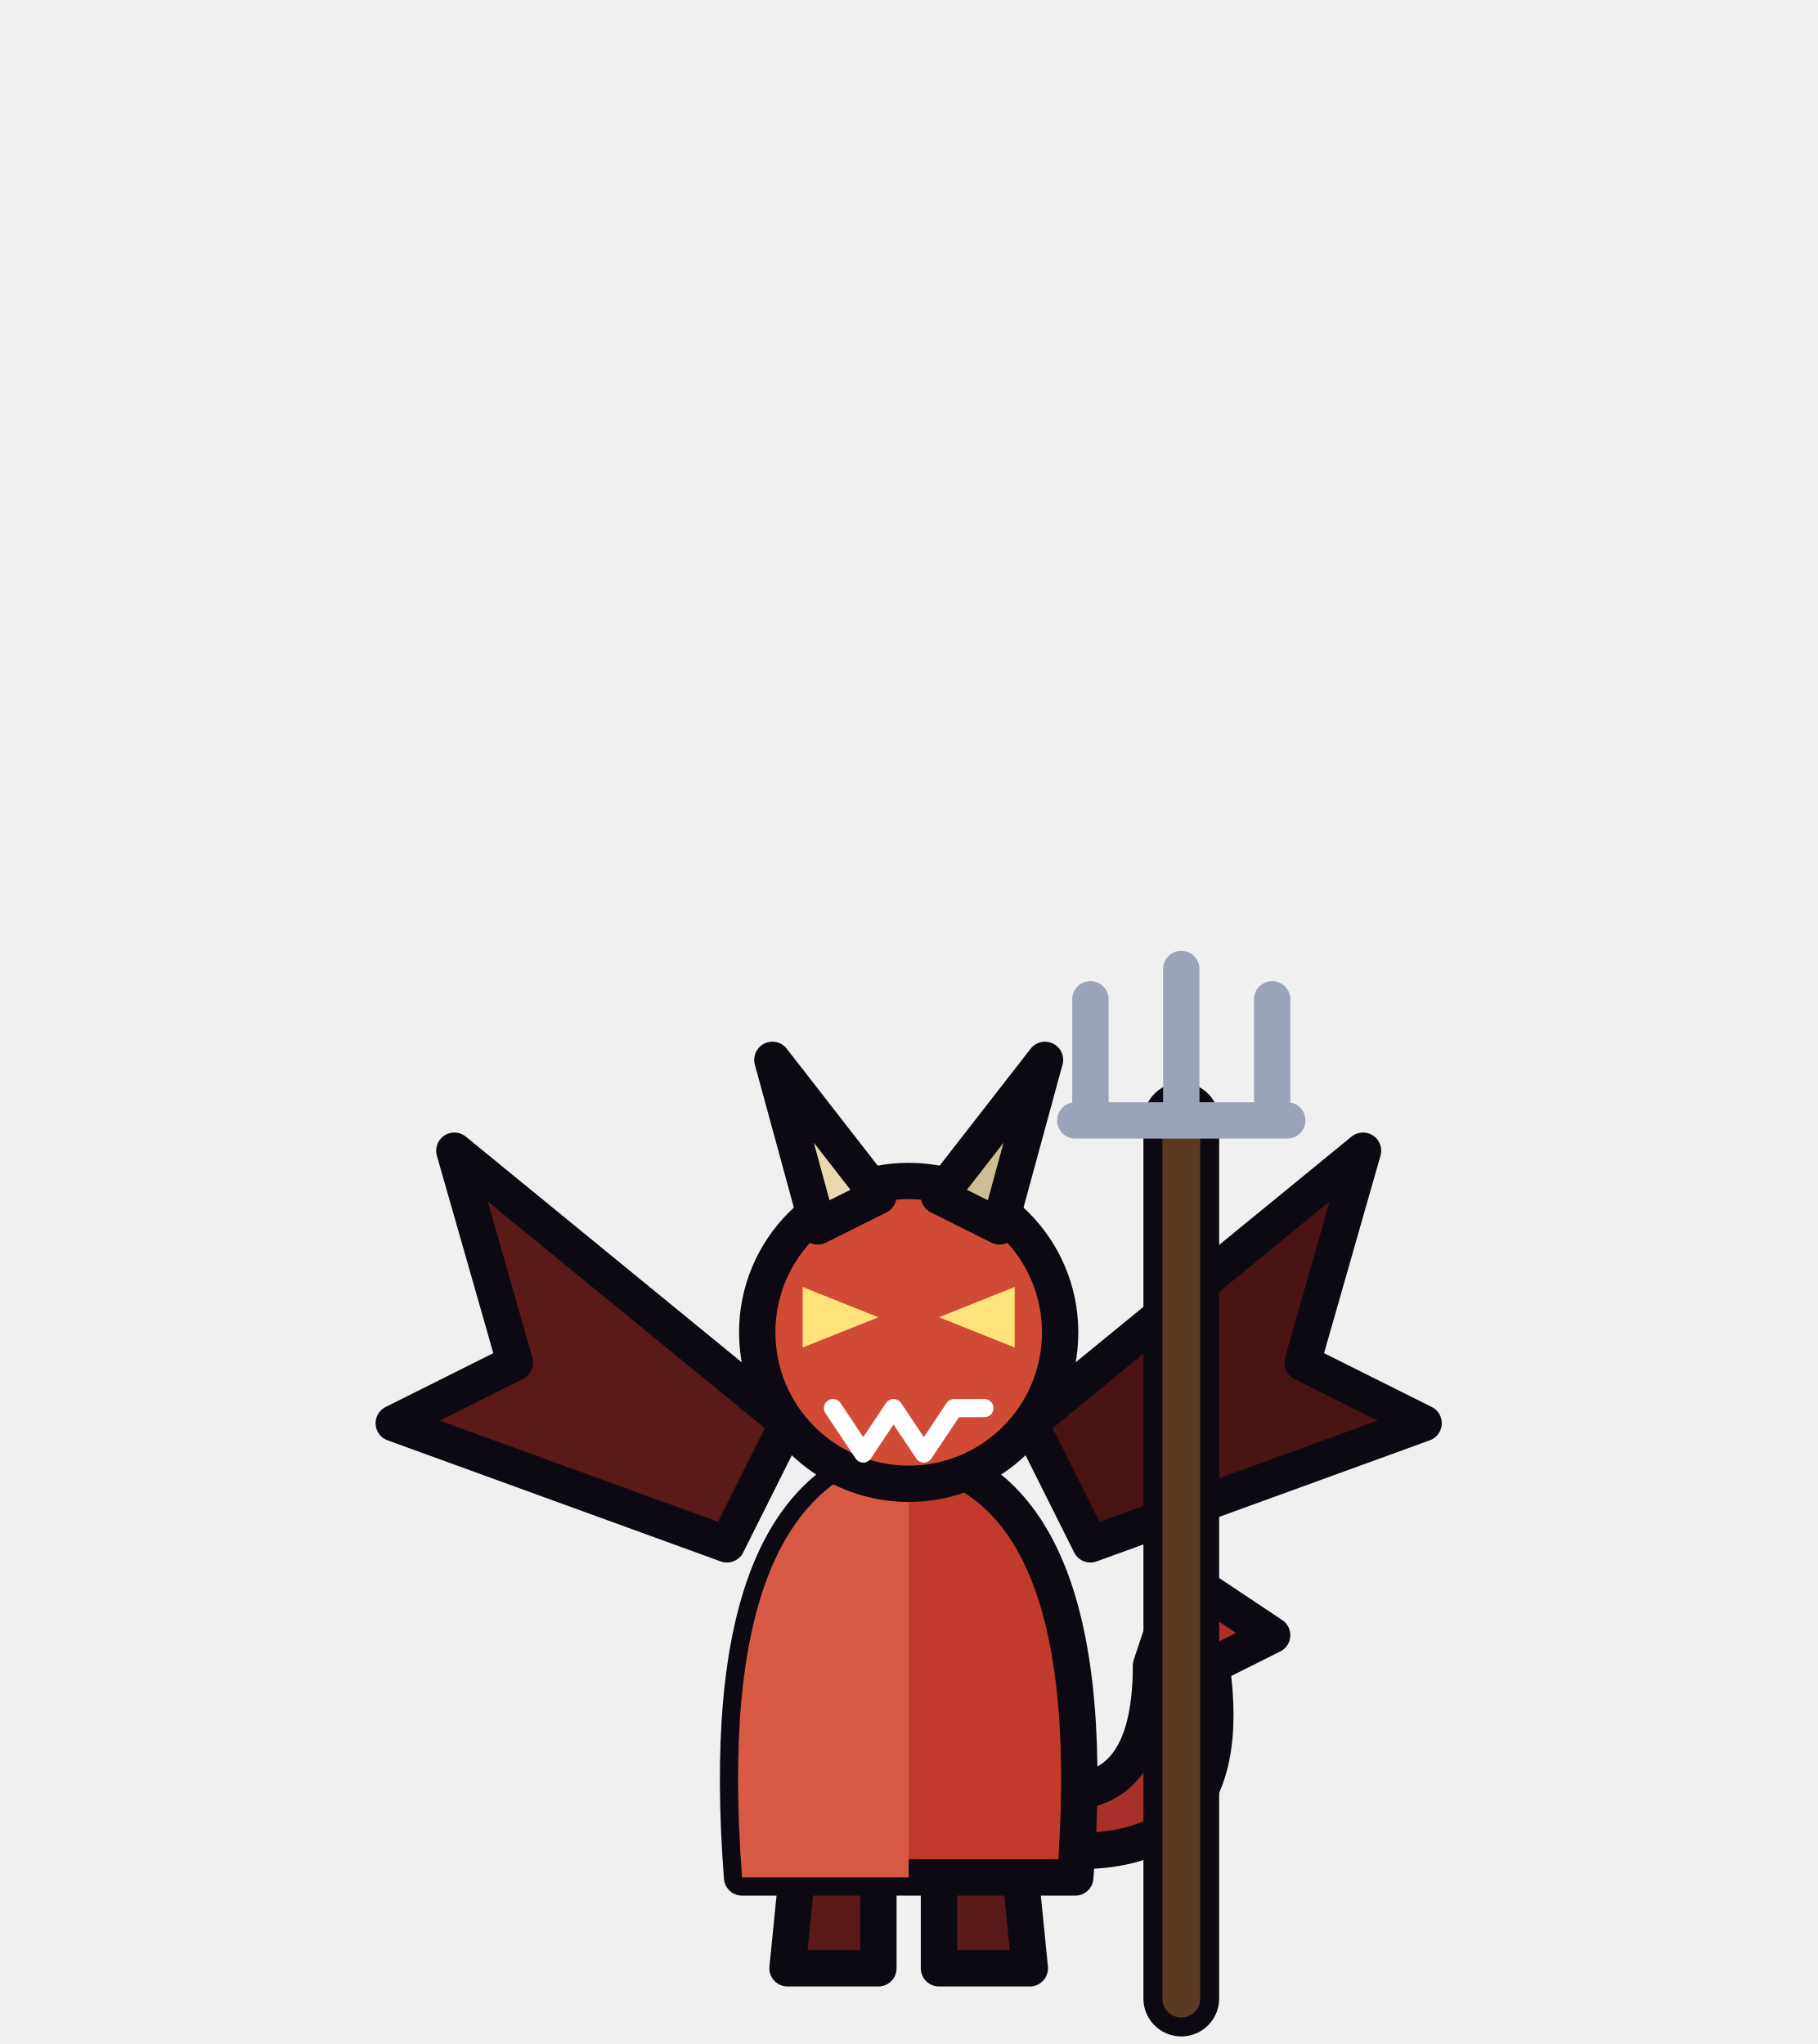
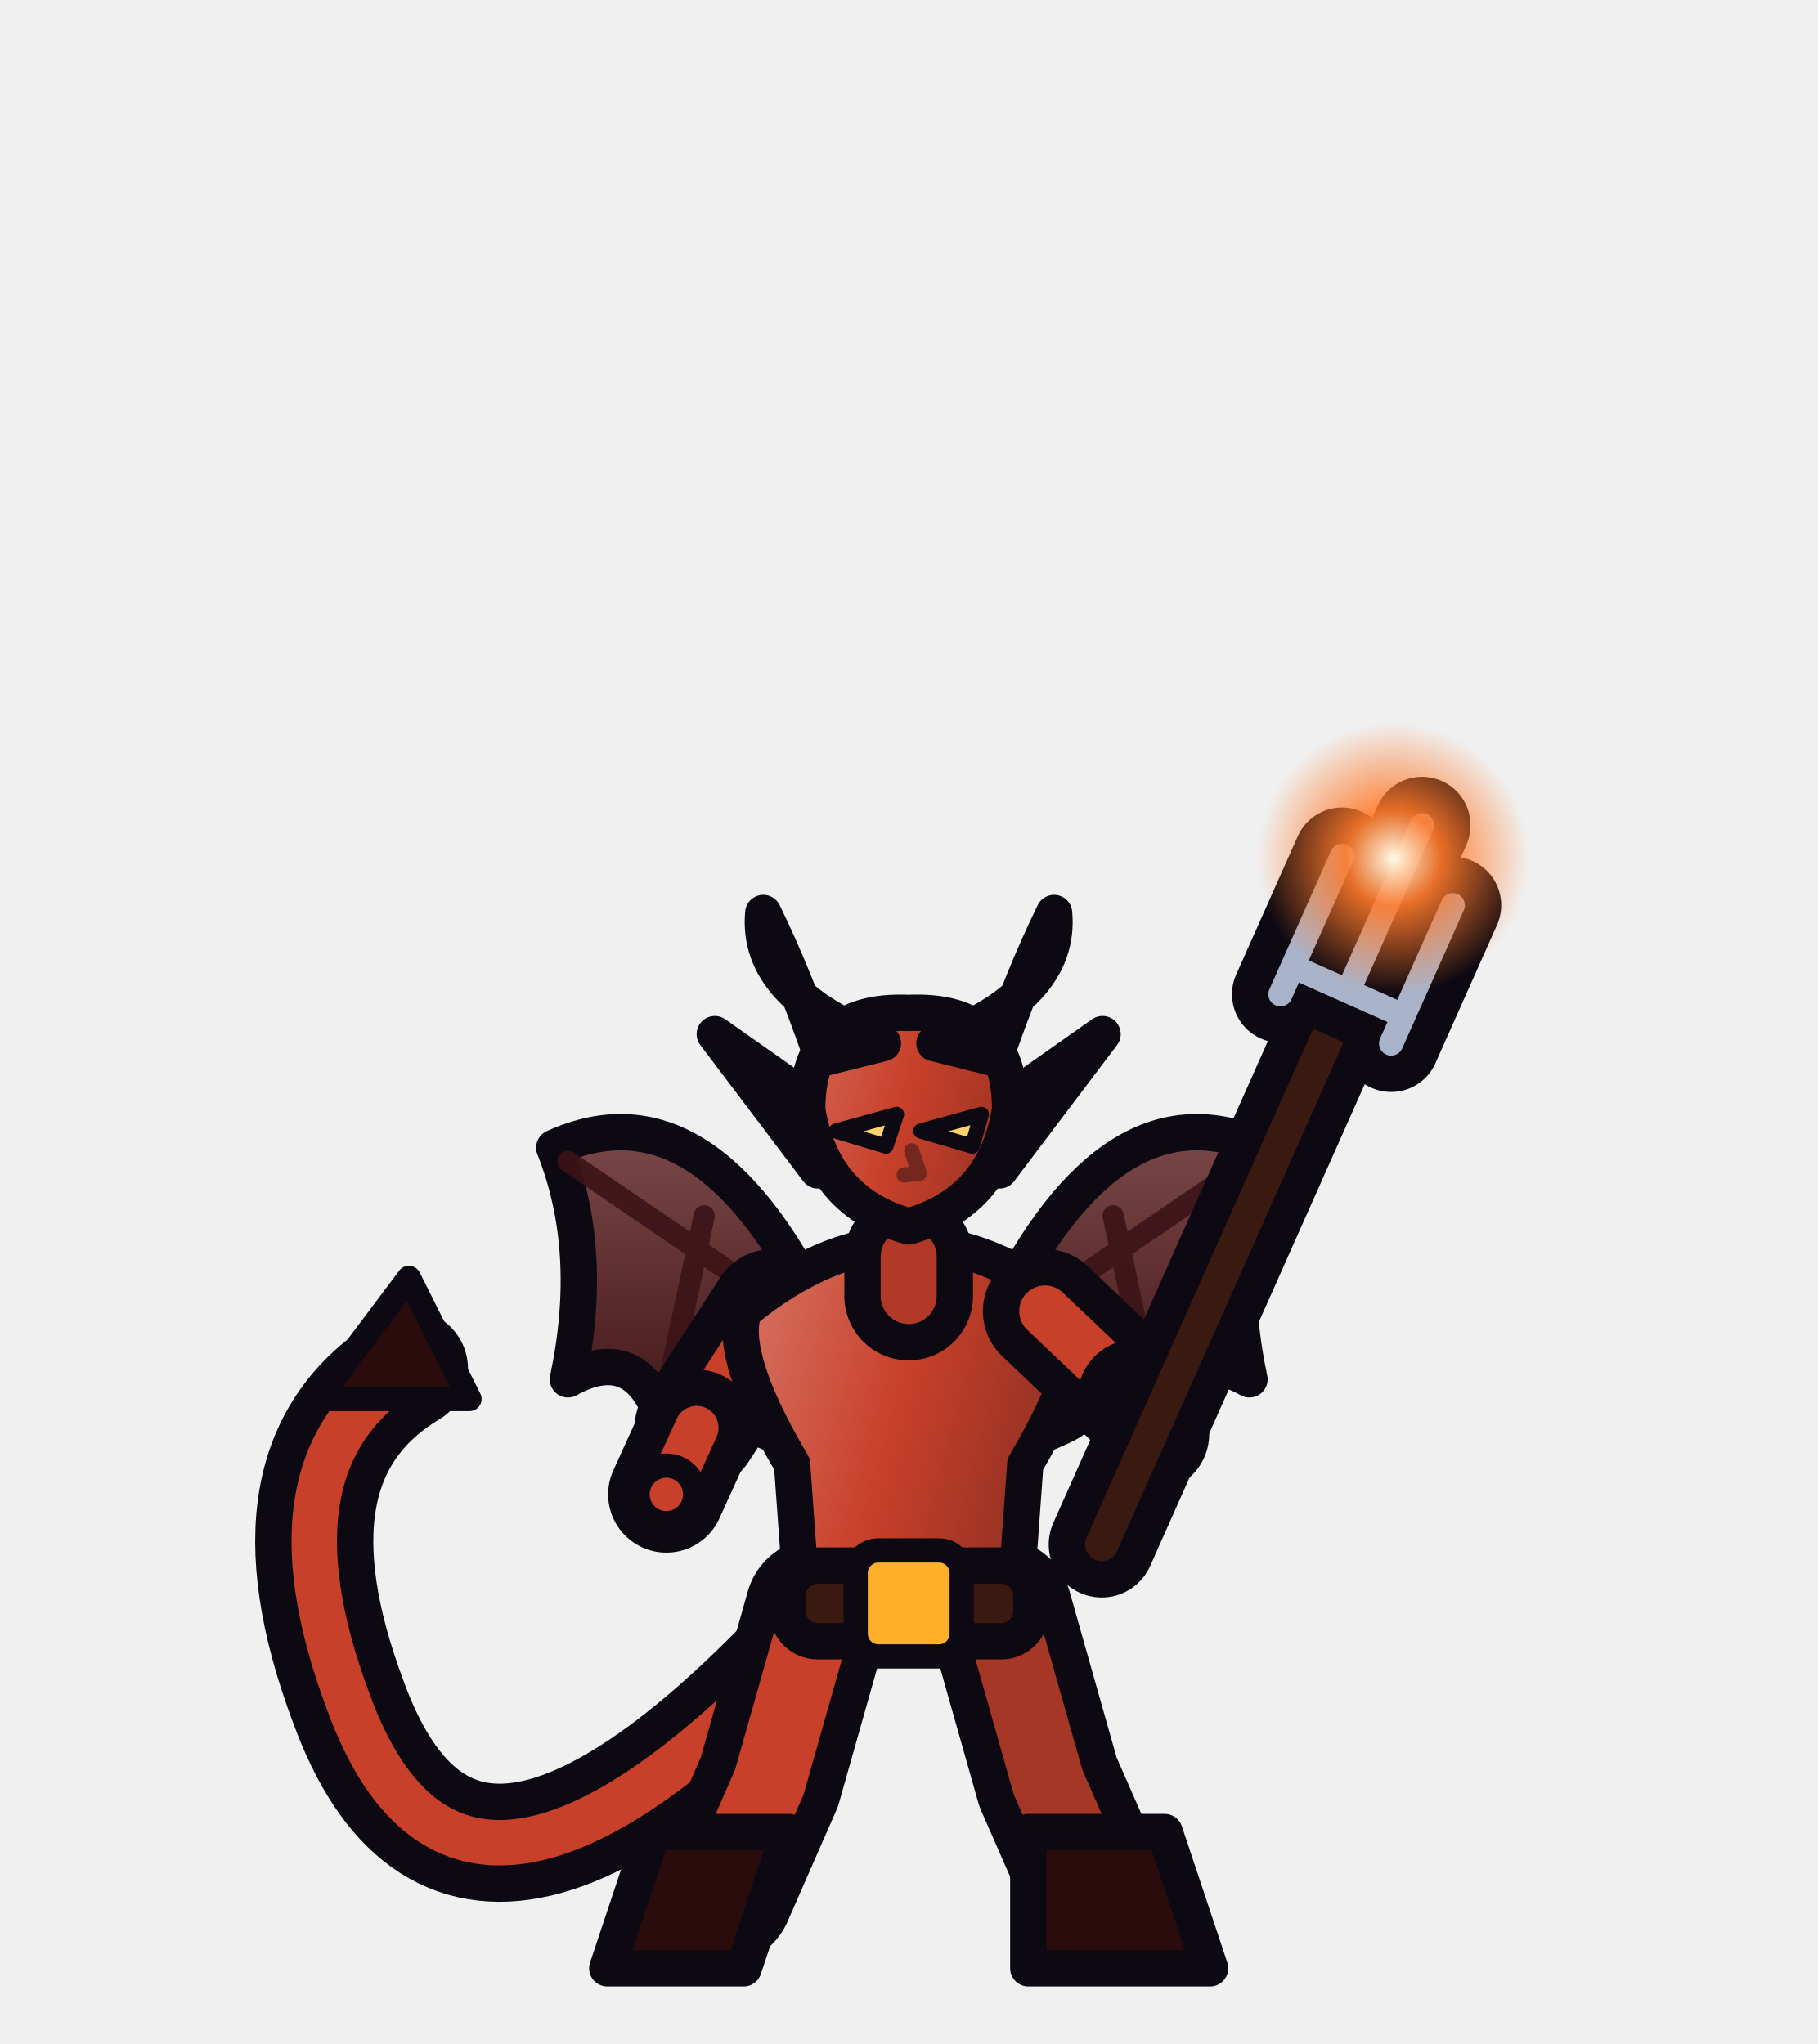
<svg xmlns="http://www.w3.org/2000/svg" viewBox="-60 -130 120 135" width="240" height="270">
+   <defs>
+     <linearGradient id="g454" x1="0" y1="0" x2="0" y2="1">
+       <stop offset="0" stop-color="#7b4848" />
+       <stop offset="1" stop-color="#3f1417" />
+     </linearGradient>
+     <linearGradient id="g455" x1="0" y1="0" x2="0" y2="1">
+       <stop offset="0" stop-color="#7b4848" />
+       <stop offset="1" stop-color="#3f1417" />
+     </linearGradient>
+     <radialGradient id="g456">
+       <stop offset="0" stop-color="#fffbe6" />
+       <stop offset=".35" stop-color="#ff7a2a" stop-opacity=".9" />
+       <stop offset="1" stop-color="#ff7a2a" stop-opacity="0" />
+     </radialGradient>
+     <linearGradient id="g457" x1="0" y1="0" x2="1" y2="0.3">
+       <stop offset="0" stop-color="#d77566" />
+       <stop offset=".55" stop-color="#c8402a" />
+       <stop offset="1" stop-color="#943123" />
+     </linearGradient>
+     <linearGradient id="g458" x1="0" y1="0" x2="1" y2="0.3">
+       <stop offset="0" stop-color="#d77566" />
+       <stop offset=".55" stop-color="#c8402a" />
+       <stop offset="1" stop-color="#943123" />
+     </linearGradient>
+     <linearGradient id="g459" x1="0" y1="0" x2="1" y2="0.3">
+       <stop offset="0" stop-color="#d77566" />
+       <stop offset=".55" stop-color="#c8402a" />
+       <stop offset="1" stop-color="#943123" />
+     </linearGradient>
+     <linearGradient id="g460" x1="0" y1="0" x2="1" y2="0.3">
+       <stop offset="0" stop-color="#d36655" />
+       <stop offset=".55" stop-color="#c8402a" />
+       <stop offset="1" stop-color="#a33525" />
+     </linearGradient>
+     <linearGradient id="g461" x1="0" y1="0" x2="0" y2="1">
+       <stop offset="0" stop-color="#6a5555" />
+       <stop offset="1" stop-color="#210b0e" />
+     </linearGradient>
+     <linearGradient id="g462" x1="0" y1="0" x2="0" y2="1">
+       <stop offset="0" stop-color="#6a5555" />
+       <stop offset="1" stop-color="#210b0e" />
+     </linearGradient>
+   </defs>
  <g stroke="#0d0912" stroke-width="2.4" stroke-linejoin="round" stroke-linecap="round">
-     <path d="M-8 -36 L-30 -54 L-26 -40 L-34 -36 L-12 -28 Z" fill="#5a1a1a" />
-     <path d="M8 -36 L30 -54 L26 -40 L34 -36 L12 -28 Z" fill="#4a1414" />
-     <path d="M8 -8 Q22 -6 20 -20 L24 -22 L18 -26 L16 -20 Q16 -10 8 -12 Z" fill="#a8302a" />
-     <path d="M-8 0 L-7 -10 L-2 -10 L-2 0 Z" fill="#5a1a1a" />
-     <path d="M8 0 L7 -10 L2 -10 L2 0 Z" fill="#5a1a1a" />
-     <path d="M18 2 L18 -56" stroke="#0d0912" stroke-width="5" />
-     <path d="M18 2 L18 -56" stroke="#5a3a22" stroke-width="2.5" />
-     <path d="M12 -56 L12 -64 M18 -56 L18 -66 M24 -56 L24 -64 M11 -56 L25 -56" stroke="#9aa3b8" stroke-width="2.4" fill="none" />
-     <path d="M-11 -6 Q-13 -32 0 -34 Q13 -32 11 -6 Z" fill="#c23a2c" />
-     <path d="M-11 -6 Q-13 -32 0 -34 L0 -6 Z" fill="#d85a44" stroke="none" />
-     <circle cx="0" cy="-42" r="10" fill="#d04a36" />
-     <path d="M-6 -49 L-9 -60 L-2 -51 Z" fill="#e9d9b0" />
-     <path d="M6 -49 L9 -60 L2 -51 Z" fill="#cdbd94" />
-     <path d="M-7 -45 L-2 -43 L-7 -41 Z" fill="#ffe27a" stroke="none" />
-     <path d="M7 -45 L2 -43 L7 -41 Z" fill="#ffe27a" stroke="none" />
-     <path d="M-5 -37 L-3 -34 L-1 -37 L1 -34 L3 -37 L5 -37" fill="none" stroke="#fff" stroke-width="1.2" />
+     <g>
+       <animateTransform attributeName="transform" type="translate" values="0 -0.00;0 -0.21;0 -0.37;0 -0.43;0 -0.37;0 -0.21;0 -0.00;0 0.21;0 0.37;0 0.43;0 0.37;0 0.22;0 0.00" dur="1.6s" begin="-0.00s" repeatCount="indefinite" />
+       <g>
+         <animateTransform attributeName="transform" type="rotate" values="0.00 0 -45.4;7.00 0 -45.4;12.12 0 -45.4;14.00 0 -45.4;12.12 0 -45.4;7.00 0 -45.4;0.00 0 -45.4;-7.00 0 -45.4;-12.12 0 -45.4;-14.00 0 -45.4;-12.12 0 -45.4;-7.00 0 -45.4;-0.00 0 -45.4" dur="0.5s" begin="0.00s" repeatCount="indefinite" />
+         <path d="M-6 -43.4 Q-13.5 -58.7 -23.4 -54.2 Q-20.7 -47.4 -22.5 -38.9 Q-18 -41.4 -16.2 -36.2 Q-11.7 -37.4 -9 -35.3 Q-14 -37.4 -6 -35.4 Z" fill="url(#g454)" stroke-width="2.4" />
+         <path d="M-8 -43.4 L-22.5 -53.3 M-13.5 -49.7 L-16.2 -37.1 M-9 -46.1 L-9 -36.2" fill="none" stroke="#3b1317" stroke-width="1.4" opacity="0.9" />
+         <path d="M6 -43.4 Q13.5 -58.7 23.4 -54.2 Q20.7 -47.4 22.5 -38.9 Q18 -41.4 16.2 -36.2 Q11.7 -37.4 9 -35.3 Q14 -37.4 6 -35.4 Z" fill="url(#g455)" stroke-width="2.4" />
+         <path d="M8 -43.4 L22.5 -53.3 M13.5 -49.7 L16.2 -37.1 M9 -46.1 L9 -36.2" fill="none" stroke="#3b1317" stroke-width="1.4" opacity="0.9" />
+       </g>
+     </g>
+     <g>
+       <animateTransform attributeName="transform" type="translate" values="0 -0.00;0 -0.03;0 -0.06;0 -0.07;0 -0.06;0 -0.03;0 -0.00;0 0.03;0 0.06;0 0.07;0 0.06;0 0.04;0 0.00" dur="1.6s" begin="-0.00s" repeatCount="indefinite" />
+       <g>
+         <animateTransform attributeName="transform" type="rotate" values="0.00 -3 -25.6;6.00 -3 -25.6;10.39 -3 -25.6;12.00 -3 -25.6;10.39 -3 -25.6;6.00 -3 -25.6;0.00 -3 -25.6;-6.00 -3 -25.6;-10.39 -3 -25.6;-12.00 -3 -25.6;-10.39 -3 -25.6;-6.00 -3 -25.6;-0.00 -3 -25.6" dur="1.2s" begin="0.00s" repeatCount="indefinite" />
+         <path d="M-3 -25.6 Q-29 4.4 -37 -17.6 Q-43 -33.6 -33 -39.6" fill="none" stroke="#0d0912" stroke-width="7.8" />
+         <path d="M-3 -25.6 Q-29 4.4 -37 -17.6 Q-43 -33.6 -33 -39.6" fill="none" stroke="#c8402a" stroke-width="3" />
+         <path d="M-33 -45.6 L-39 -37.6 L-29 -37.6 Z" fill="#2a0c0c" stroke-width="1.6" />
+       </g>
+     </g>
+     <g>
+       <animateTransform attributeName="transform" type="translate" values="0 -0.00;0 -0.19;0 -0.34;0 -0.39;0 -0.34;0 -0.19;0 -0.00;0 0.19;0 0.34;0 0.39;0 0.34;0 0.20;0 0.00" dur="1.6s" begin="-0.00s" repeatCount="indefinite" />
+       <g>
+         <animateTransform attributeName="transform" type="rotate" values="0.00 -9 -43.4;0.75 -9 -43.4;1.30 -9 -43.4;1.50 -9 -43.4;1.30 -9 -43.4;0.75 -9 -43.4;0.00 -9 -43.4;-0.75 -9 -43.4;-1.30 -9 -43.4;-1.50 -9 -43.4;-1.30 -9 -43.4;-0.75 -9 -43.4;-0.00 -9 -43.4" dur="1.6s" begin="-0.51s" repeatCount="indefinite" />
+         <path d="M-9 -43.4 L-14 -35.7" fill="none" stroke="#0d0912" stroke-width="8.2" stroke-linecap="round" />
+         <path d="M-9 -43.4 L-14 -35.7" fill="none" stroke="#c8402a" stroke-width="3.4" stroke-linecap="round" />
+         <path d="M-14 -35.7 L-16 -31.3" fill="none" stroke="#0d0912" stroke-width="7.69" stroke-linecap="round" />
+         <path d="M-14 -35.7 L-16 -31.3" fill="none" stroke="#c8402a" stroke-width="2.89" stroke-linecap="round" />
+         <circle cx="-16" cy="-31.3" r="1.9" fill="#c8402a" stroke-width="1.6" />
+       </g>
+     </g>
+     <path d="M-6 -23.6 L-9.2 -12.3 L-12.4 -5" fill="none" stroke="#0d0912" stroke-width="9.6" stroke-linecap="round" />
+     <path d="M-6 -23.6 L-9.2 -12.3 L-12.4 -5" fill="none" stroke="#c8402a" stroke-width="4.8" stroke-linecap="round" />
+     <path d="M-16.9 -9 L-7.9 -9 L-10.9 0 L-19.9 0 Z" fill="#2a0c0c" stroke-width="2.4" />
+     <path d="M6 -23.6 L9.2 -12.3 L12.4 -5" fill="none" stroke="#0d0912" stroke-width="9.6" stroke-linecap="round" />
+     <path d="M6 -23.6 L9.2 -12.3 L12.4 -5" fill="none" stroke="#a63626" stroke-width="4.8" stroke-linecap="round" />
+     <path d="M7.9 -9 L16.9 -9 L19.9 0 L7.9 0 Z" fill="#2a0c0c" stroke-width="2.4" />
+     <g transform="translate(0 -21.6)">
+       <g>
+         <animateTransform attributeName="transform" type="scale" values="1 1;1 1.009;1 1.016;1 1.018;1 1.016;1 1.009;1 1;1 0.991;1 0.984;1 0.982;1 0.984;1 0.991;1 1" dur="1.6s" begin="-0.00s" repeatCount="indefinite" />
+         <g transform="translate(0 21.6)">
+           <path d="M-10.9 -43.4 Q-11.9 -40.4 -7.7 -33.3 L-7 -23.6 L7 -23.6 L7.7 -33.3 Q11.9 -40.4 10.9 -43.4 Q0 -52.4 -10.9 -43.4 Z" fill="url(#g457)" stroke-width="2.4" />
+           <rect x="-8" y="-26.6" width="16.1" height="5" rx="2" fill="#3a1a10" stroke-width="2.4" />
+           <rect x="-3.5" y="-27.6" width="7" height="7" rx="1.5" fill="#ffb02a" stroke-width="1.6" />
+         </g>
+       </g>
+     </g>
+     <g>
+       <animateTransform attributeName="transform" type="translate" values="0 -0.00;0 -0.24;0 -0.42;0 -0.49;0 -0.42;0 -0.24;0 -0.00;0 0.24;0 0.42;0 0.49;0 0.42;0 0.25;0 0.00" dur="1.6s" begin="-0.00s" repeatCount="indefinite" />
+       <g>
+         <animateTransform attributeName="transform" type="rotate" values="0.00 0 -49;0.90 0 -49;1.56 0 -49;1.80 0 -49;1.56 0 -49;0.90 0 -49;0.00 0 -49;-0.90 0 -49;-1.56 0 -49;-1.80 0 -49;-1.56 0 -49;-0.90 0 -49;-0.00 0 -49" dur="1.6s" begin="-0.10s" repeatCount="indefinite" />
+         <path d="M-5.7 -56.7 L-12.8 -61.7 L-6 -52.7 Z" fill="url(#g458)" stroke-width="2.4" />
+         <path d="M5.7 -56.7 L12.8 -61.7 L6 -52.7 Z" fill="url(#g459)" stroke-width="2.4" />
+         <path d="M0 -47 L0 -44.4" fill="none" stroke="#0d0912" stroke-width="8.496" stroke-linecap="round" />
+         <path d="M0 -47 L0 -44.4" fill="none" stroke="#b23927" stroke-width="3.696" stroke-linecap="round" />
+         <path d="M-6.7 -56.7 Q-6.7 -63.4 0 -63.1 Q6.7 -63.4 6.7 -56.7 Q5.7 -50.6 0 -49 Q-5.7 -50.6 -6.7 -56.7 Z" fill="url(#g460)" stroke-width="2.4" />
+         <path d="M-4.8 -55.3 L-0.8 -56.4 L-1.5 -54.3 Z" fill="#ffd36b" stroke-width="1" />
+         <path d="M0.8 -55.3 L4.8 -56.4 L4.2 -54.3 Z" fill="#ffd36b" stroke-width="1" />
+         <path d="M0.2 -54 L0.7 -52.5 L-0.3 -52.4" fill="none" stroke="#74271f" stroke-width="1" opacity="1" />
+       </g>
+     </g>
+     <g>
+       <animateTransform attributeName="transform" type="translate" values="0 -0.00;0 -0.36;0 -0.63;0 -0.73;0 -0.63;0 -0.36;0 -0.00;0 0.36;0 0.63;0 0.73;0 0.63;0 0.37;0 0.00" dur="1.6s" begin="-0.00s" repeatCount="indefinite" />
+       <g>
+         <animateTransform attributeName="transform" type="rotate" values="0.00 0 -62.4;1.20 0 -62.4;2.08 0 -62.4;2.40 0 -62.4;2.08 0 -62.4;1.20 0 -62.4;0.00 0 -62.4;-1.20 0 -62.4;-2.08 0 -62.4;-2.40 0 -62.4;-2.08 0 -62.4;-1.20 0 -62.4;-0.00 0 -62.4" dur="1.6s" begin="-0.23s" repeatCount="indefinite" />
+         <path d="M-1.7 -61.1 Q-10.1 -64.3 -9.6 -69.7 Q-7.5 -65.4 -5.7 -60.1 Z" fill="url(#g461)" stroke-width="2.4" />
+         <path d="M1.7 -61.1 Q10.1 -64.3 9.6 -69.7 Q7.5 -65.4 5.7 -60.1 Z" fill="url(#g462)" stroke-width="2.4" />
+       </g>
+     </g>
+     <g>
+       <animateTransform attributeName="transform" type="translate" values="0 -0.00;0 -0.19;0 -0.34;0 -0.39;0 -0.34;0 -0.19;0 -0.00;0 0.19;0 0.34;0 0.39;0 0.34;0 0.20;0 0.00" dur="1.6s" begin="-0.00s" repeatCount="indefinite" />
+       <g>
+         <animateTransform attributeName="transform" type="rotate" values="0.00 9 -43.4;1.10 9 -43.4;1.91 9 -43.4;2.20 9 -43.4;1.91 9 -43.4;1.10 9 -43.4;0.00 9 -43.4;-1.10 9 -43.4;-1.91 9 -43.4;-2.20 9 -43.4;-1.91 9 -43.4;-1.10 9 -43.4;-0.00 9 -43.4" dur="1.6s" begin="-0.33s" repeatCount="indefinite" />
+         <path d="M9 -43.4 L15 -37.7" fill="none" stroke="#0d0912" stroke-width="8.2" stroke-linecap="round" />
+         <path d="M9 -43.4 L15 -37.7" fill="none" stroke="#c8402a" stroke-width="3.4" stroke-linecap="round" />
+         <path d="M15 -37.7 L16 -35.3" fill="none" stroke="#0d0912" stroke-width="7.69" stroke-linecap="round" />
+         <path d="M15 -37.7 L16 -35.3" fill="none" stroke="#c8402a" stroke-width="2.89" stroke-linecap="round" />
+         <circle cx="16" cy="-35.3" r="1.9" fill="#c8402a" stroke-width="1.6" />
+         <g transform="translate(16 -35.3) rotate(24)">
+           <path d="M0 8 L0 -34" fill="none" stroke="#0d0912" stroke-width="7.0" stroke-linecap="round" />
+           <path d="M0 8 L0 -34" fill="none" stroke="#3a1a10" stroke-width="2.2" stroke-linecap="round" />
+           <path d="M-4 -30 L-4 -40 M0 -32 L0 -44 M4 -30 L4 -40 M-4 -32 L4 -32" fill="none" stroke="#0d0912" stroke-width="6.4" />
+           <path d="M-4 -30 L-4 -40 M0 -32 L0 -44 M4 -30 L4 -40 M-4 -32 L4 -32" fill="none" stroke="#a9b4ca" stroke-width="1.6" />
+         </g>
+       </g>
+     </g>
+     <g>
+       <animateTransform attributeName="transform" type="translate" values="0 -0.00;0 -0.46;0 -0.81;0 -0.93;0 -0.81;0 -0.46;0 -0.00;0 0.46;0 0.81;0 0.93;0 0.81;0 0.47;0 0.00" dur="1.6s" begin="-0.00s" repeatCount="indefinite" />
+       <g>
+         <animate attributeName="opacity" values="0.650;0.475;0.347;0.300;0.347;0.475;0.650;0.825;0.953;1.000;0.953;0.825;0.650" dur="0.7s" begin="-0.00s" repeatCount="indefinite" />
+         <circle cx="32" cy="-73.3" r="9" fill="url(#g456)" stroke="none" />
+       </g>
+     </g>
  </g>
</svg>
